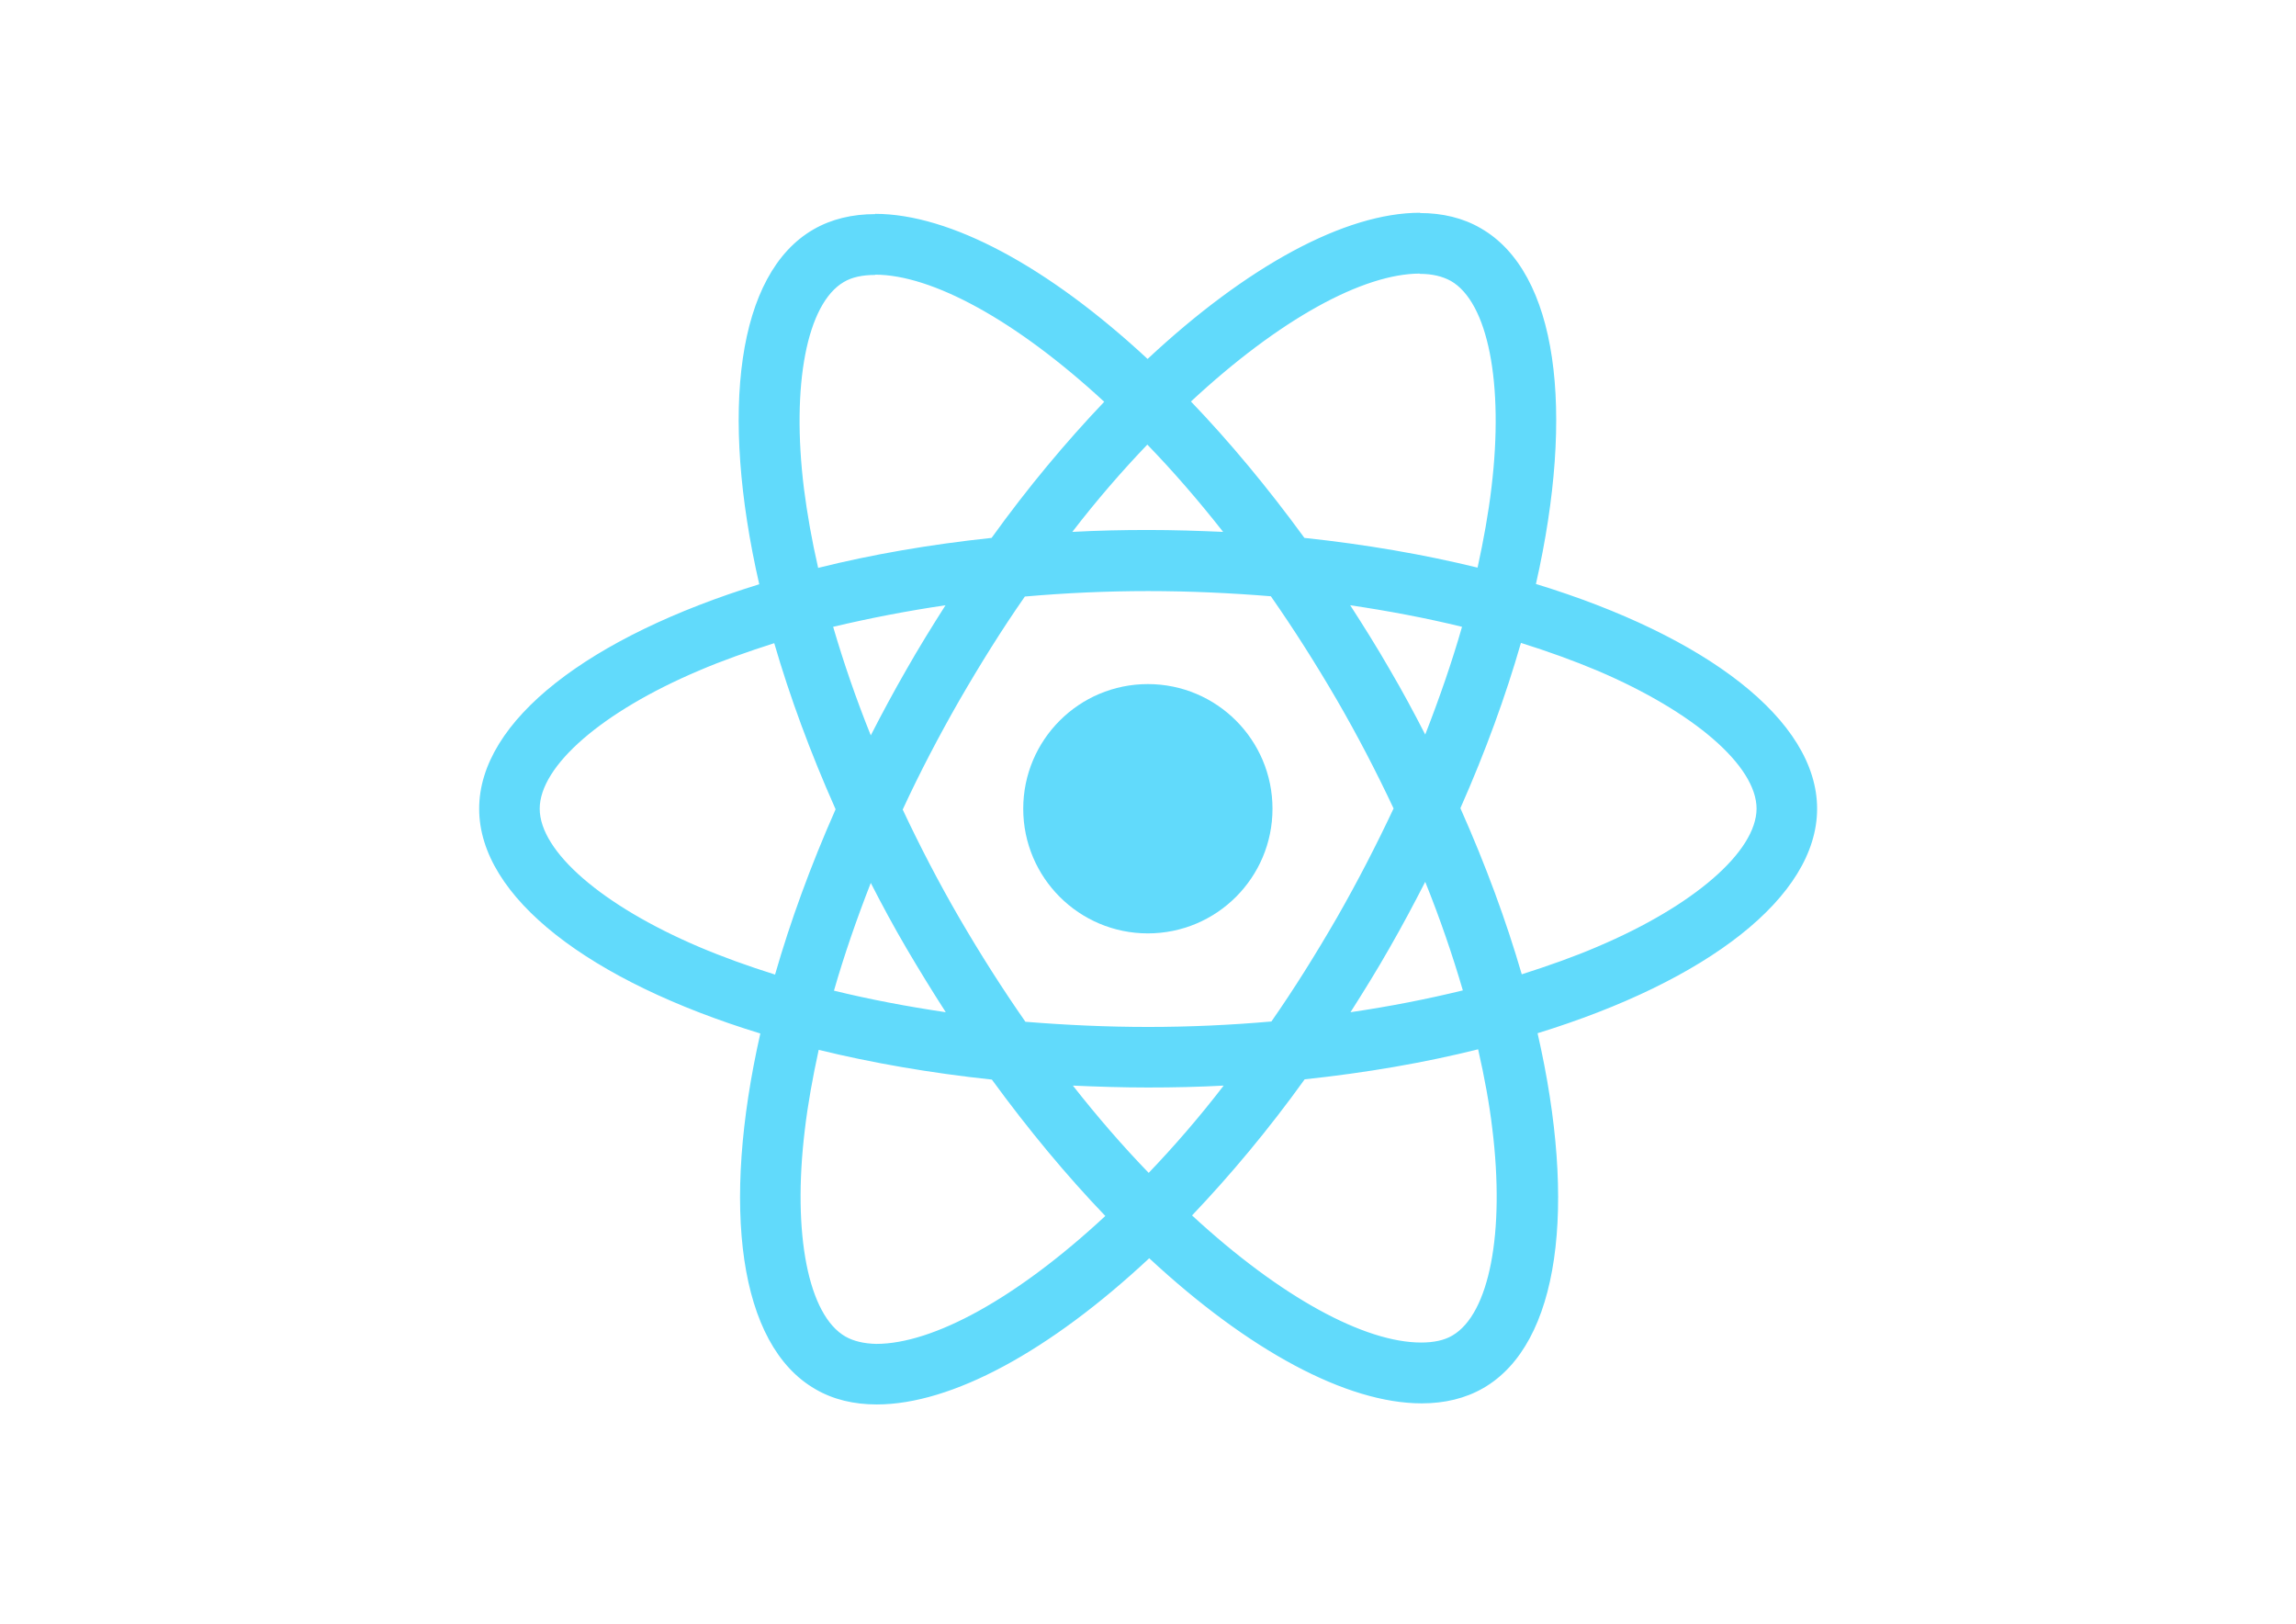
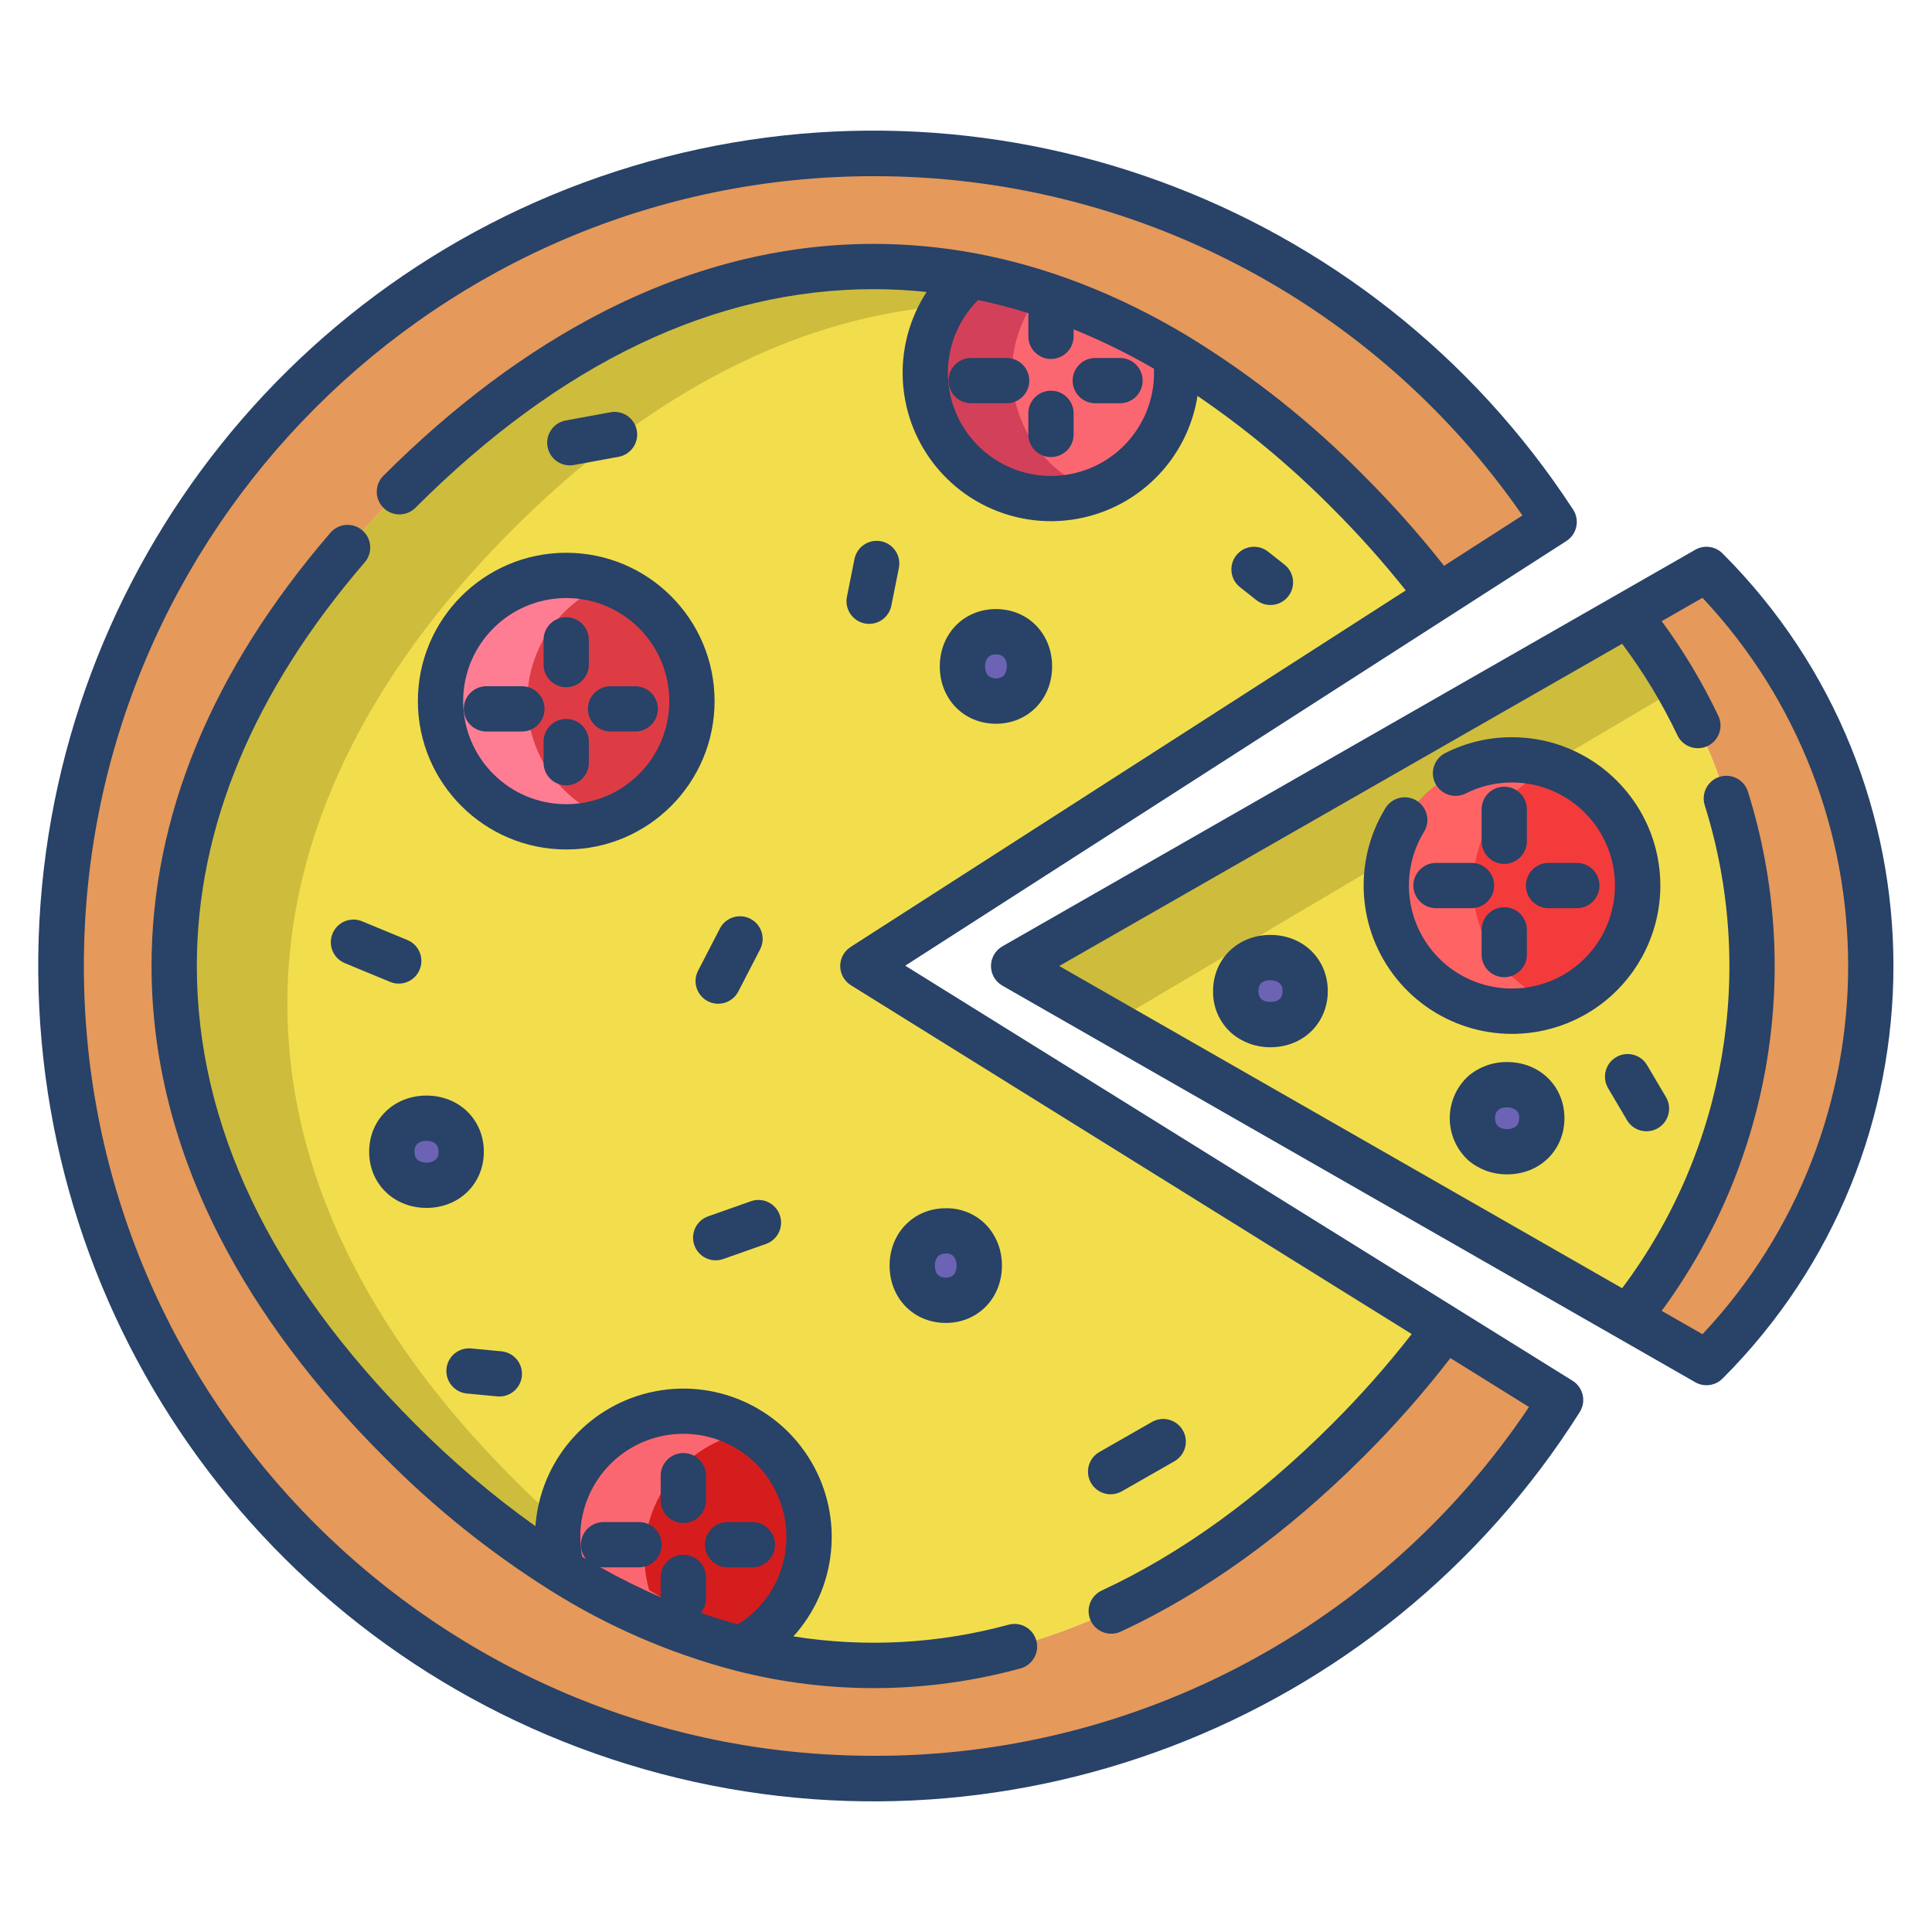
- <svg xmlns="http://www.w3.org/2000/svg" viewBox="0 0 841.9 595.3">
-   <g fill="#61DAFB">
-     <path d="M666.3 296.5c0-32.5-40.7-63.3-103.1-82.4 14.4-63.6 8-114.2-20.2-130.4-6.5-3.8-14.1-5.6-22.4-5.6v22.3c4.6 0 8.3.9 11.4 2.6 13.6 7.8 19.5 37.5 14.9 75.7-1.1 9.4-2.9 19.3-5.1 29.4-19.6-4.8-41-8.5-63.5-10.9-13.5-18.5-27.5-35.3-41.6-50 32.6-30.3 63.2-46.9 84-46.9V78c-27.5 0-63.5 19.6-99.9 53.6-36.4-33.8-72.4-53.2-99.9-53.2v22.3c20.7 0 51.4 16.5 84 46.6-14 14.7-28 31.4-41.3 49.9-22.6 2.4-44 6.1-63.6 11-2.3-10-4-19.7-5.2-29-4.7-38.2 1.1-67.9 14.6-75.8 3-1.8 6.9-2.6 11.5-2.6V78.5c-8.4 0-16 1.8-22.6 5.6-28.1 16.2-34.4 66.7-19.9 130.1-62.2 19.2-102.7 49.9-102.7 82.3 0 32.5 40.7 63.3 103.1 82.4-14.4 63.6-8 114.2 20.2 130.4 6.5 3.8 14.1 5.6 22.5 5.6 27.5 0 63.5-19.6 99.9-53.6 36.4 33.8 72.4 53.2 99.9 53.2 8.4 0 16-1.8 22.6-5.6 28.1-16.2 34.4-66.7 19.9-130.1 62-19.1 102.5-49.9 102.5-82.3zm-130.2-66.7c-3.7 12.9-8.3 26.2-13.5 39.5-4.1-8-8.4-16-13.1-24-4.6-8-9.5-15.8-14.4-23.4 14.2 2.1 27.9 4.7 41 7.9zm-45.8 106.5c-7.8 13.5-15.8 26.3-24.1 38.2-14.9 1.3-30 2-45.2 2-15.1 0-30.2-.7-45-1.9-8.3-11.9-16.4-24.6-24.2-38-7.6-13.1-14.5-26.4-20.8-39.8 6.2-13.4 13.2-26.8 20.7-39.9 7.8-13.5 15.8-26.3 24.1-38.2 14.9-1.3 30-2 45.2-2 15.1 0 30.2.7 45 1.9 8.3 11.9 16.4 24.6 24.2 38 7.6 13.1 14.5 26.4 20.8 39.8-6.3 13.4-13.2 26.8-20.7 39.9zm32.3-13c5.4 13.4 10 26.8 13.8 39.8-13.1 3.2-26.9 5.9-41.2 8 4.9-7.7 9.8-15.6 14.4-23.7 4.6-8 8.9-16.1 13-24.1zM421.2 430c-9.3-9.6-18.6-20.3-27.8-32 9 .4 18.2.7 27.5.7 9.4 0 18.7-.2 27.8-.7-9 11.7-18.3 22.4-27.5 32zm-74.4-58.9c-14.2-2.1-27.9-4.7-41-7.9 3.7-12.9 8.3-26.2 13.5-39.5 4.1 8 8.4 16 13.1 24 4.7 8 9.5 15.8 14.4 23.4zM420.7 163c9.3 9.6 18.6 20.3 27.8 32-9-.4-18.2-.7-27.5-.7-9.4 0-18.7.2-27.8.7 9-11.7 18.3-22.4 27.5-32zm-74 58.9c-4.9 7.7-9.8 15.6-14.4 23.7-4.6 8-8.9 16-13 24-5.4-13.4-10-26.8-13.8-39.8 13.1-3.1 26.9-5.8 41.2-7.9zm-90.5 125.2c-35.4-15.1-58.3-34.9-58.3-50.6 0-15.7 22.9-35.6 58.3-50.6 8.6-3.7 18-7 27.7-10.1 5.7 19.6 13.2 40 22.5 60.9-9.2 20.8-16.6 41.1-22.2 60.6-9.9-3.1-19.3-6.5-28-10.2zM310 490c-13.6-7.8-19.5-37.5-14.9-75.7 1.1-9.4 2.9-19.3 5.1-29.4 19.6 4.8 41 8.5 63.5 10.9 13.5 18.5 27.5 35.3 41.6 50-32.6 30.3-63.2 46.9-84 46.9-4.5-.1-8.3-1-11.3-2.7zm237.2-76.2c4.7 38.2-1.1 67.9-14.6 75.8-3 1.8-6.9 2.6-11.5 2.6-20.7 0-51.4-16.5-84-46.6 14-14.7 28-31.4 41.3-49.9 22.6-2.4 44-6.1 63.6-11 2.3 10.1 4.1 19.8 5.2 29.1zm38.5-66.7c-8.6 3.7-18 7-27.7 10.1-5.7-19.6-13.2-40-22.5-60.9 9.2-20.8 16.6-41.1 22.2-60.6 9.9 3.1 19.3 6.5 28.1 10.2 35.4 15.1 58.3 34.9 58.3 50.6-.1 15.7-23 35.6-58.4 50.6zM320.8 78.4z" />
-     <circle cx="420.9" cy="296.5" r="45.7" />
-     <path d="M520.5 78.1z" />
+ <svg xmlns="http://www.w3.org/2000/svg" id="Layer_1" height="512" viewBox="0 0 512 512" width="512" data-name="Layer 1">
+   <path d="m228.67 256 152.62-98.03a256.224 256.224 0 0 0 -24.08-27.65 239.122 239.122 0 0 0 -45.57-36.15l-.11.19-54.12-21.33a141.229 141.229 0 0 0 -25.88-2.4c-50.13 0-92.82 26.84-125.68 59.69s-59.69 75.55-59.69 125.68 26.84 92.82 59.69 125.68a241.46 241.46 0 0 0 43.18 34.7l47.34 20.53a141.44 141.44 0 0 0 35.16 4.46c50.13 0 92.82-26.84 125.68-59.69a255.736 255.736 0 0 0 25.43-29.46l.2-.33z" fill="#f2de4c" />
+   <path d="m431.43 162.81a148.713 148.713 0 0 1 0 186.38l-162.81-93.19z" fill="#f2de4c" />
+   <path d="m431.43 162.81-162.81 93.19 26.2 15 149.94-88.648a148.013 148.013 0 0 0 -13.33-19.542z" fill="#cebc3c" />
+   <path d="m135.85 391.68c-32.85-32.86-59.69-75.55-59.69-125.68s26.84-92.82 59.69-125.68 75.55-59.69 125.68-59.69a140.63 140.63 0 0 1 18.188 1.192l-22.308-8.792a141.229 141.229 0 0 0 -25.88-2.4c-50.13 0-92.82 26.84-125.68 59.69s-59.69 75.55-59.69 125.68 26.84 92.82 59.69 125.68a241.46 241.46 0 0 0 43.18 34.7l47.34 20.53q6.514 1.666 13.239 2.731l-30.579-13.261a241.46 241.46 0 0 1 -43.18-34.7z" fill="#cebc3c" />
+   <path d="m149.03 416.38a169.188 169.188 0 0 0 47.34 20.53 141.44 141.44 0 0 0 35.16 4.46c50.13 0 92.82-26.84 125.68-59.69a255.736 255.736 0 0 0 25.43-29.46l.2-.33 30.74 19.12a215.146 215.146 0 0 1 -182.05 100.3c-118.91 0-215.31-96.4-215.31-215.31s96.4-215.31 215.31-215.31a215.127 215.127 0 0 1 180.34 97.64l-30.58 19.64a256.224 256.224 0 0 0 -24.08-27.65 239.122 239.122 0 0 0 -45.57-36.15c-16.64-9.99-34.78-17.51-54.23-21.14a141.229 141.229 0 0 0 -25.88-2.4c-50.13 0-92.82 26.84-125.68 59.69s-59.69 75.55-59.69 125.68 26.84 92.82 59.69 125.68a241.46 241.46 0 0 0 43.18 34.7z" fill="#e5995a" />
+   <path d="m452.24 150.9a148.619 148.619 0 0 1 0 210.2l-20.81-11.91a148.713 148.713 0 0 0 0-186.38z" fill="#e5995a" />
+   <path d="m150.05 152.49a33.315 33.315 0 1 1 -33.31 33.31 33.312 33.312 0 0 1 33.31-33.31z" fill="#de3c44" />
+   <path d="m400.7 201.37a33.31 33.31 0 1 1 -33.32 33.31 33.312 33.312 0 0 1 33.32-33.31z" fill="#f43b3b" />
+   <path d="m263.94 167.41c11.85 0 11.83 18.39 0 18.39-11.86 0-11.84-18.39 0-18.39z" fill="#6c63b5" />
+   <path d="m122.22 305.22c0 11.86-18.39 11.84-18.39 0s18.39-11.83 18.39 0z" fill="#6c63b5" />
+   <path d="m250.64 326.2c11.85 0 11.83 18.39 0 18.39-11.86 0-11.84-18.39 0-18.39z" fill="#6c63b5" />
+   <path d="m214.4 407.31a33.3 33.3 0 0 1 -18.03 29.6 169.188 169.188 0 0 1 -47.34-20.53 33.315 33.315 0 1 1 65.37-9.07z" fill="#d61d1d" />
+   <path d="m311.53 94.36a32.715 32.715 0 0 1 .3 4.45 33.315 33.315 0 1 1 -54.42-25.78c19.45 3.63 37.59 11.15 54.23 21.14z" fill="#fb6771" />
+   <path d="m408.59 296.34c0 11.85-18.39 11.83-18.39 0 0-11.86 18.39-11.84 18.39 0z" fill="#6c63b5" />
+   <path d="m345.88 262.65c0 11.85-18.4 11.83-18.4 0 0-11.85 18.4-11.84 18.4 0z" fill="#6c63b5" />
+   <path d="m161.552 217.079a33.326 33.326 0 0 1 0-62.548 33.315 33.315 0 1 0 0 62.548z" fill="#ff7d93" />
+   <path d="m390.38 234.68a33.324 33.324 0 0 1 21.82-31.271 33.31 33.31 0 1 0 0 62.542 33.324 33.324 0 0 1 -21.82-31.271z" fill="#ff6464" />
+   <path d="m170.78 412.31a33.32 33.32 0 0 1 28.42-32.959 33.3 33.3 0 0 0 -51.42 27.959 33.555 33.555 0 0 0 1.25 9.07 169.188 169.188 0 0 0 47.34 20.53c.97-.5 1.9-1.065 2.812-1.656a180.9 180.9 0 0 1 -27.152-13.874 33.555 33.555 0 0 1 -1.25-9.07z" fill="#fb6771" />
+   <path d="m268.2 98.81a33.177 33.177 0 0 1 7.558-21.11 149.088 149.088 0 0 0 -18.348-4.67 33.323 33.323 0 0 0 32.608 57.051 33.322 33.322 0 0 1 -21.818-31.271z" fill="#d34059" />
+   <g fill="#284268">
+     <path d="m449.26 145.692-183.62 105.1a6 6 0 0 0 0 10.416l183.62 105.1a6 6 0 0 0 7.223-.965 154.621 154.621 0 0 0 0-218.686 6 6 0 0 0 -7.223-.965zm1.917 207.886-10.814-6.188a154.352 154.352 0 0 0 22.893-137.475 6 6 0 1 0 -11.456 3.565 142.383 142.383 0 0 1 -21.914 127.912l-149.186-85.392 149.185-85.39a141.842 141.842 0 0 1 14.644 24.246 6 6 0 1 0 10.844-5.142 153.914 153.914 0 0 0 -15.007-25.1l10.813-6.189a142.627 142.627 0 0 1 0 195.156z" />
+     <path d="m440.01 234.68a39.354 39.354 0 0 0 -39.31-39.31 38.924 38.924 0 0 0 -17.712 4.206 6 6 0 0 0 5.41 10.711 27.044 27.044 0 0 1 12.3-2.917 27.3 27.3 0 1 1 -23.313 13.062 6 6 0 0 0 -10.231-6.273 39.316 39.316 0 1 0 72.856 20.521z" />
+     <path d="m410.38 240.68h7.5a6 6 0 0 0 0-12h-7.5a6 6 0 0 0 0 12z" />
+     <path d="m380.56 228.68a6 6 0 0 0 0 12h9.41a6 6 0 0 0 0-12z" />
+     <path d="m398.64 240.42a6 6 0 0 0 -6 6v6.55a6 6 0 1 0 12 0v-6.55a6 6 0 0 0 -6-6z" />
+     <path d="m398.64 208.48a6 6 0 0 0 -6 6v8.46a6 6 0 0 0 12 0v-8.46a6 6 0 0 0 -6-6z" />
+     <path d="m399.39 281.453a15.648 15.648 0 0 0 -10.23 3.671 15.148 15.148 0 0 0 .009 22.428 15.672 15.672 0 0 0 10.231 3.668c8.66 0 15.19-6.4 15.19-14.88s-6.535-14.887-15.2-14.887zm.01 17.767c-1.195 0-3.2-.374-3.2-2.88 0-2.386 1.735-2.887 3.19-2.887a3.805 3.805 0 0 1 2.416.774 2.5 2.5 0 0 1 .784 2.113c0 2.38-1.735 2.88-3.19 2.88z" />
+     <path d="m336.677 247.766c-8.663 0-15.2 6.4-15.2 14.884a14.484 14.484 0 0 0 4.972 11.214 15.681 15.681 0 0 0 10.234 3.666c8.662 0 15.194-6.4 15.194-14.88s-6.533-14.884-15.2-14.884zm.009 17.764c-1.2 0-3.206-.374-3.206-2.88 0-2.383 1.739-2.884 3.2-2.884a3.811 3.811 0 0 1 2.42.775 2.5 2.5 0 0 1 .783 2.109c-.003 2.38-1.74 2.88-3.197 2.88z" />
+     <path d="m436.5 282.28a6 6 0 1 0 -10.334 6.1l5 8.47a6 6 0 0 0 10.334-6.1z" />
+     <path d="m416.749 365.915-176.85-110 175.213-112.54a6 6 0 0 0 1.78-8.332 221.366 221.366 0 1 0 1.757 239.173 6 6 0 0 0 -1.9-8.3zm-185.219 99.395c-115.414 0-209.31-93.9-209.31-209.31s93.9-209.31 209.31-209.31a208.8 208.8 0 0 1 171.936 89.91l-20.778 13.346a267.969 267.969 0 0 0 -21.237-23.867 244.9 244.9 0 0 0 -46.723-37.05c-18.287-10.979-37.2-18.345-56.22-21.895a147.8 147.8 0 0 0 -26.978-2.5c-24.329 0-48.573 6.12-72.058 18.19-19.928 10.241-39.4 24.8-57.865 43.257a6 6 0 1 0 8.485 8.486c38.454-38.445 79.308-57.937 121.438-57.937a134.807 134.807 0 0 1 14.032.746 39.312 39.312 0 1 0 71.791 27.544 242.517 242.517 0 0 1 35.614 29.642 256.612 256.612 0 0 1 19.574 21.9l-147.113 94.49a6 6 0 0 0 .072 10.148l148.62 92.438a256.294 256.294 0 0 1 -21.153 23.9c-19.5 19.5-40.014 34.319-60.965 44.056a6 6 0 1 0 5.057 10.882c22.228-10.33 43.893-25.959 64.395-46.455a267.425 267.425 0 0 0 22.914-26.013l20.832 12.958a208.384 208.384 0 0 1 -173.67 92.444zm46.99-370.18a6 6 0 0 0 6-6v-1.858a171.113 171.113 0 0 1 21.273 10.428c.015.371.037.741.037 1.114a27.315 27.315 0 1 1 -46.63-19.314q6.669 1.394 13.32 3.464v6.166a6 6 0 0 0 6 6z" />
+     <path d="m267.285 430.563a135.817 135.817 0 0 1 -57.019 3.1 39.31 39.31 0 1 0 -68.37-29.209 246.133 246.133 0 0 1 -31.8-27.013c-38.445-38.457-57.936-79.315-57.936-121.441 0-36.7 14.972-72.7 44.5-106.986a6 6 0 0 0 -9.094-7.831c-31.456 36.527-47.406 75.157-47.406 114.817 0 24.329 6.12 48.573 18.19 72.059 10.241 19.927 24.795 39.4 43.257 57.864a247.329 247.329 0 0 0 44.266 35.559 175.466 175.466 0 0 0 49.011 21.241 147.108 147.108 0 0 0 75.534-.576 6 6 0 1 0 -3.133-11.584zm-71.755-.082q-4.907-1.334-9.811-3.044a5.976 5.976 0 0 0 1.371-3.817v-5.59a6 6 0 0 0 -12 0v5.26a172.882 172.882 0 0 1 -16.12-8.016 5.96 5.96 0 0 0 .97.086h9.41a6 6 0 1 0 0-12h-9.41a6 6 0 0 0 -4.643 9.8c-.335-.2-.67-.4-1-.6a27.309 27.309 0 1 1 54.103-5.25 27.214 27.214 0 0 1 -12.87 23.171z" />
+     <path d="m150.05 225.12a39.315 39.315 0 1 0 -39.31-39.32 39.359 39.359 0 0 0 39.31 39.32zm0-66.63a27.315 27.315 0 1 1 -27.31 27.31 27.341 27.341 0 0 1 27.31-27.31z" />
+     <path d="m150.05 182.12a6 6 0 0 0 6-6v-6.55a6 6 0 0 0 -12 0v6.55a6 6 0 0 0 6 6z" />
+     <path d="m150.05 190.53a6 6 0 0 0 -6 6v5.59a6 6 0 0 0 12 0v-5.59a6 6 0 0 0 -6-6z" />
+     <path d="m161.8 193.86h6.54a6 6 0 1 0 0-12h-6.54a6 6 0 0 0 0 12z" />
+     <path d="m144.31 187.86a6 6 0 0 0 -6-6h-9.41a6 6 0 1 0 0 12h9.41a6 6 0 0 0 6-6z" />
+     <path d="m250.64 350.59c8.483 0 14.88-6.535 14.88-15.2a15.654 15.654 0 0 0 -3.667-10.227 14.492 14.492 0 0 0 -11.213-4.963c-8.488 0-14.888 6.535-14.888 15.2s6.4 15.19 14.888 15.19zm0-18.39a2.5 2.5 0 0 1 2.109.781 3.79 3.79 0 0 1 .771 2.408c0 1.195-.374 3.2-2.88 3.2-2.387 0-2.888-1.735-2.888-3.189 0-1.194.376-3.2 2.888-3.2z" />
+     <path d="m128.22 305.22c0-8.483-6.535-14.88-15.2-14.88s-15.19 6.4-15.19 14.88 6.535 14.887 15.2 14.887 15.19-6.399 15.19-14.887zm-12.782 2.116a3.784 3.784 0 0 1 -2.408.771c-1.2 0-3.2-.375-3.2-2.887 0-2.38 1.734-2.88 3.19-2.88 1.2 0 3.2.374 3.2 2.88a2.507 2.507 0 0 1 -.782 2.116z" />
+     <path d="m263.94 191.8c8.483 0 14.88-6.535 14.88-15.2s-6.4-15.189-14.88-15.189-14.887 6.535-14.887 15.2 6.4 15.189 14.887 15.189zm0-18.39c2.38 0 2.88 1.734 2.88 3.189a3.811 3.811 0 0 1 -.774 2.418 3.239 3.239 0 0 1 -4.223 0 3.786 3.786 0 0 1 -.77-2.406c0-1.195.375-3.201 2.887-3.201z" />
+     <path d="m187.09 391.07a6 6 0 0 0 -12 0v6.55a6 6 0 0 0 12 0z" />
+     <path d="m192.83 403.36a6 6 0 0 0 0 12h6.55a6 6 0 0 0 0-12z" />
+     <path d="m272.52 115.13a6 6 0 0 0 12 0v-5.59a6 6 0 0 0 -12 0z" />
+     <path d="m290.26 106.87h6.55a6 6 0 0 0 0-12h-6.55a6 6 0 0 0 0 12z" />
+     <path d="m266.77 94.87h-9.41a6 6 0 0 0 0 12h9.41a6 6 0 0 0 0-12z" />
+     <path d="m88.127 247.4a6 6 0 0 0 3.247 7.84l12 4.969a6 6 0 0 0 4.592-11.087l-12-4.969a6 6 0 0 0 -7.839 3.247z" />
+     <path d="m229.153 165.213a5.993 5.993 0 0 0 7.061-4.706l2-10a6 6 0 0 0 -11.768-2.354l-2 10a6 6 0 0 0 4.707 7.06z" />
+     <path d="m294.336 396a5.968 5.968 0 0 0 2.971-.792l14-8a6 6 0 0 0 -5.953-10.418l-14 8a6 6 0 0 0 2.982 11.21z" />
+     <path d="m199 318.342-11.33 4a6 6 0 1 0 3.994 11.316l11.33-4a6 6 0 1 0 -3.994-11.316z" />
+     <path d="m187.574 265.33a6 6 0 0 0 8.086-2.575l5.78-11.18a6 6 0 0 0 -10.66-5.511l-5.78 11.181a6 6 0 0 0 2.574 8.085z" />
+     <path d="m150.993 123.331a6.026 6.026 0 0 0 1.089-.1l12-2.2a6 6 0 0 0 -2.164-11.8l-12 2.2a6 6 0 0 0 1.075 11.9z" />
+     <path d="m123.763 369.3 8 .76q.289.027.574.027a6 6 0 0 0 .56-11.973l-8-.76a6 6 0 1 0 -1.134 11.946z" />
+     <path d="m328.614 155.611 4.35 3.431a6 6 0 0 0 7.432-9.423l-4.35-3.431a6 6 0 0 0 -7.432 9.423z" />
  </g>
</svg>
